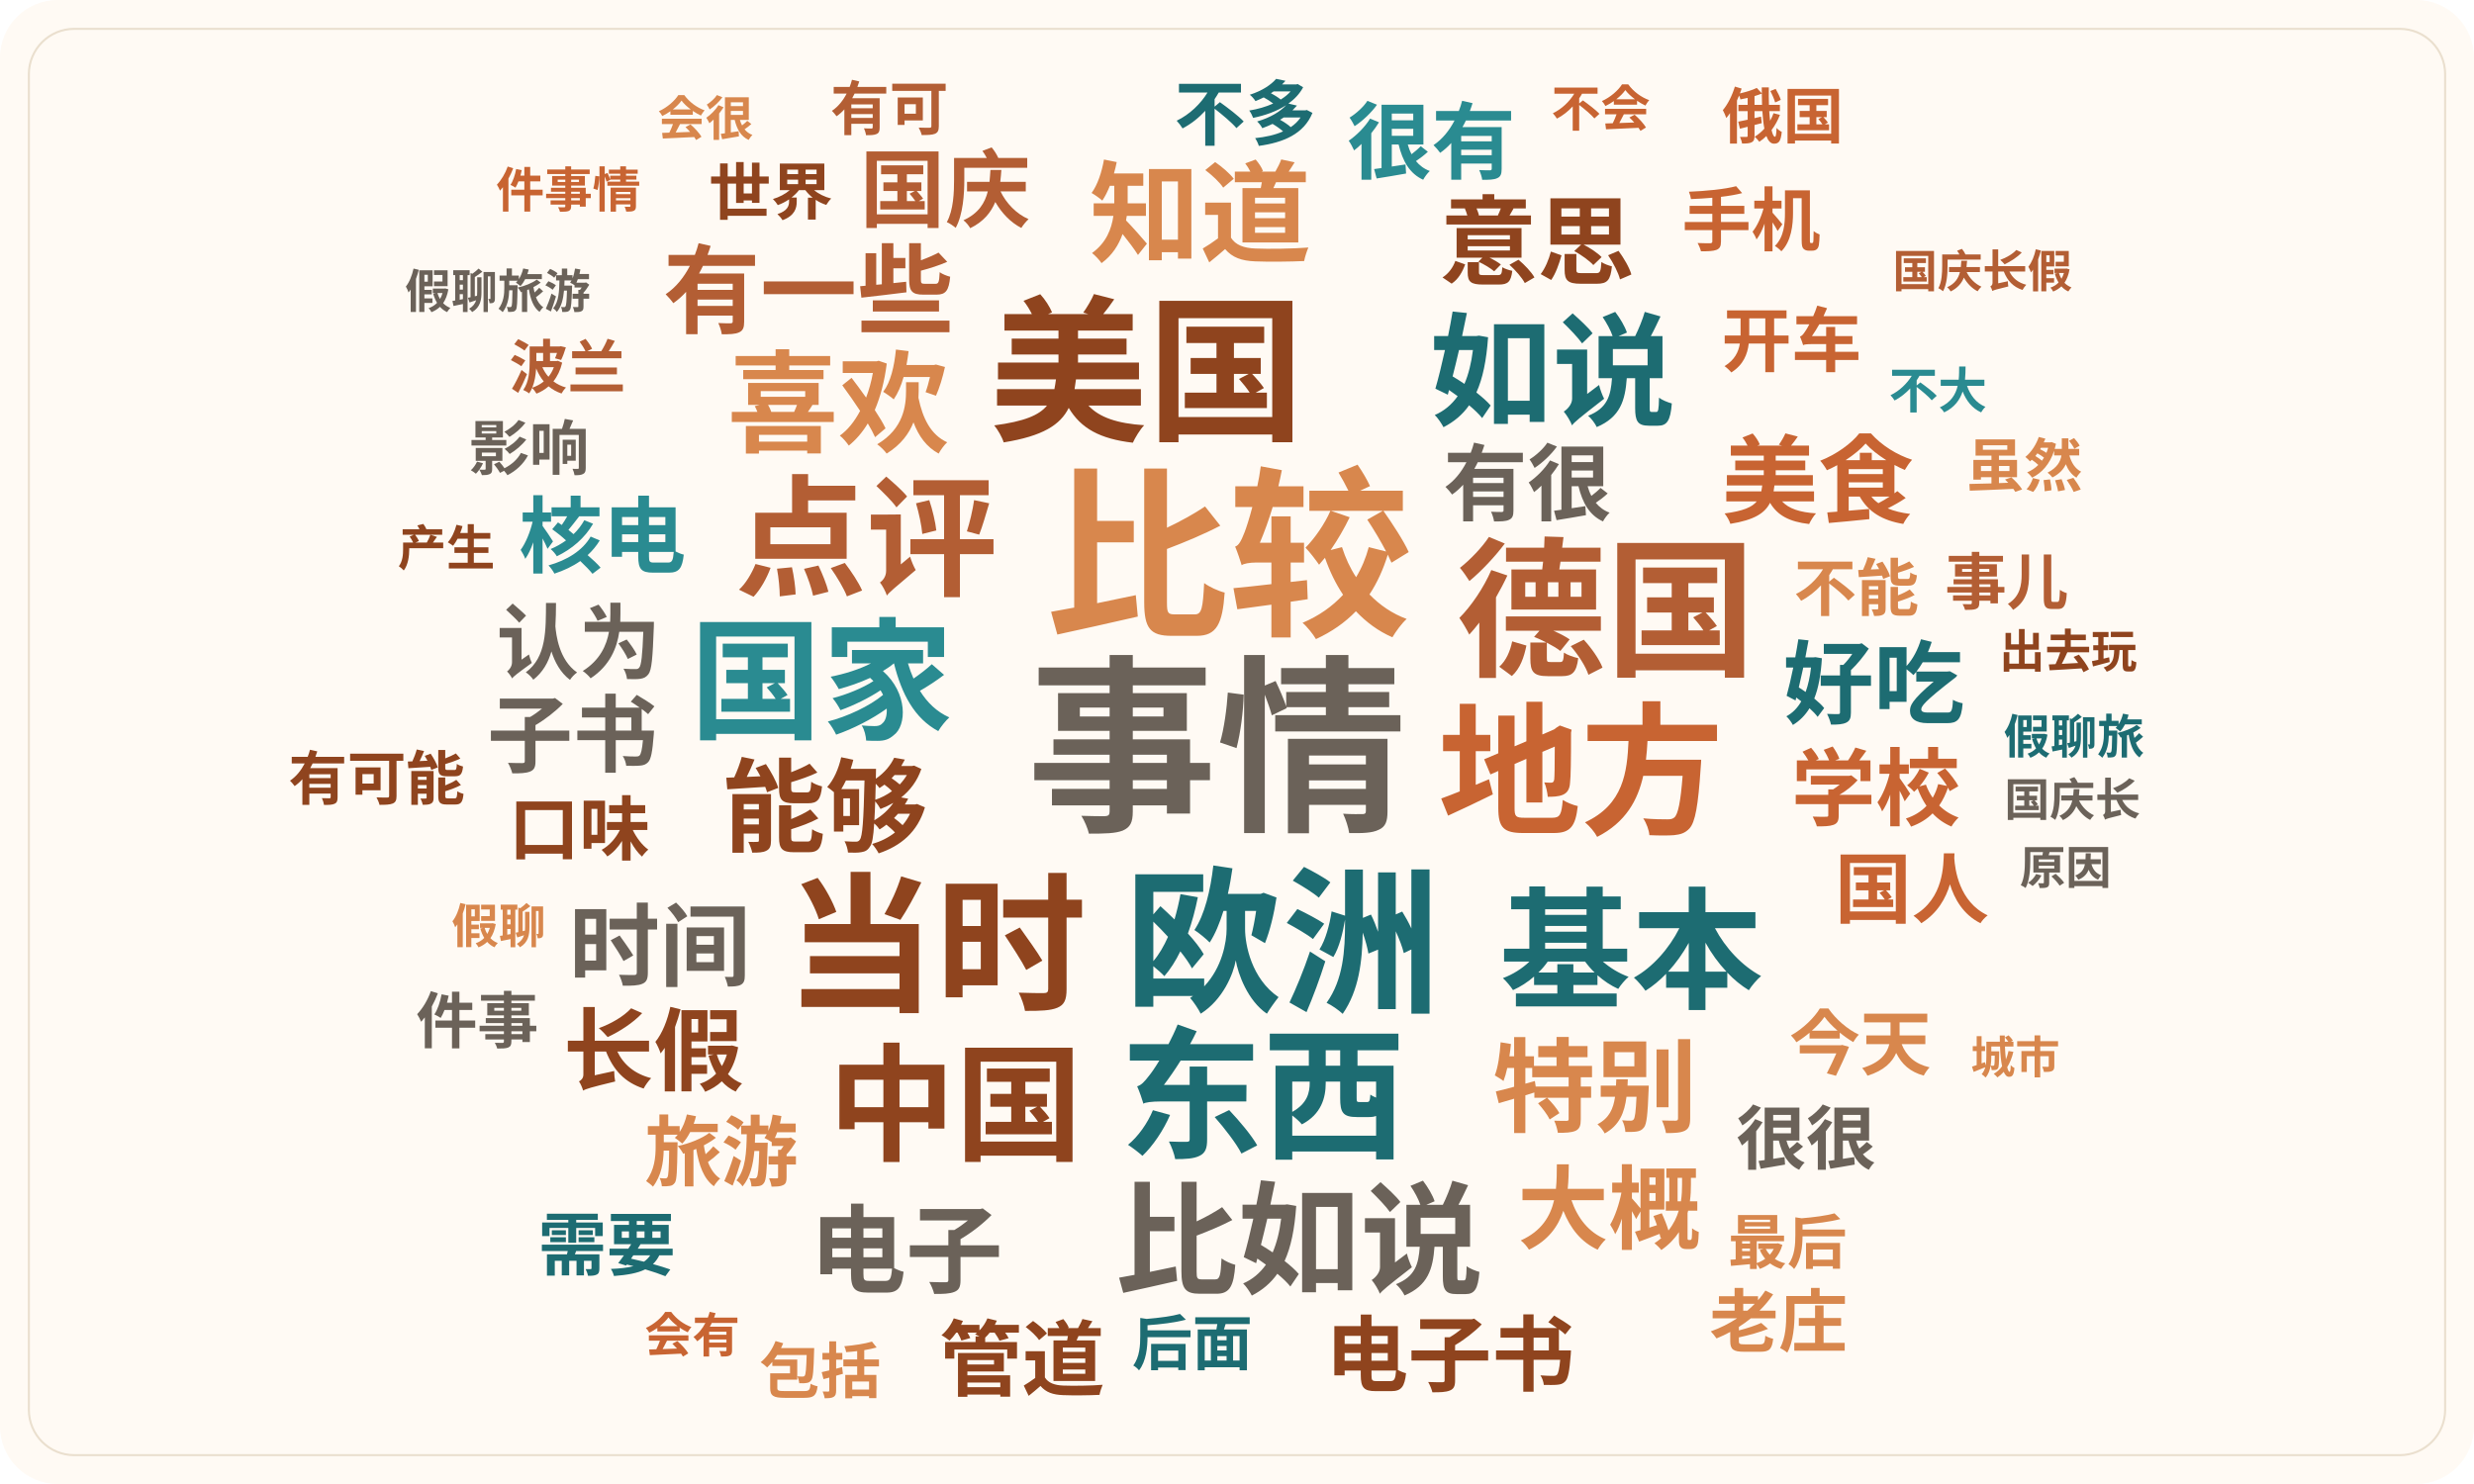
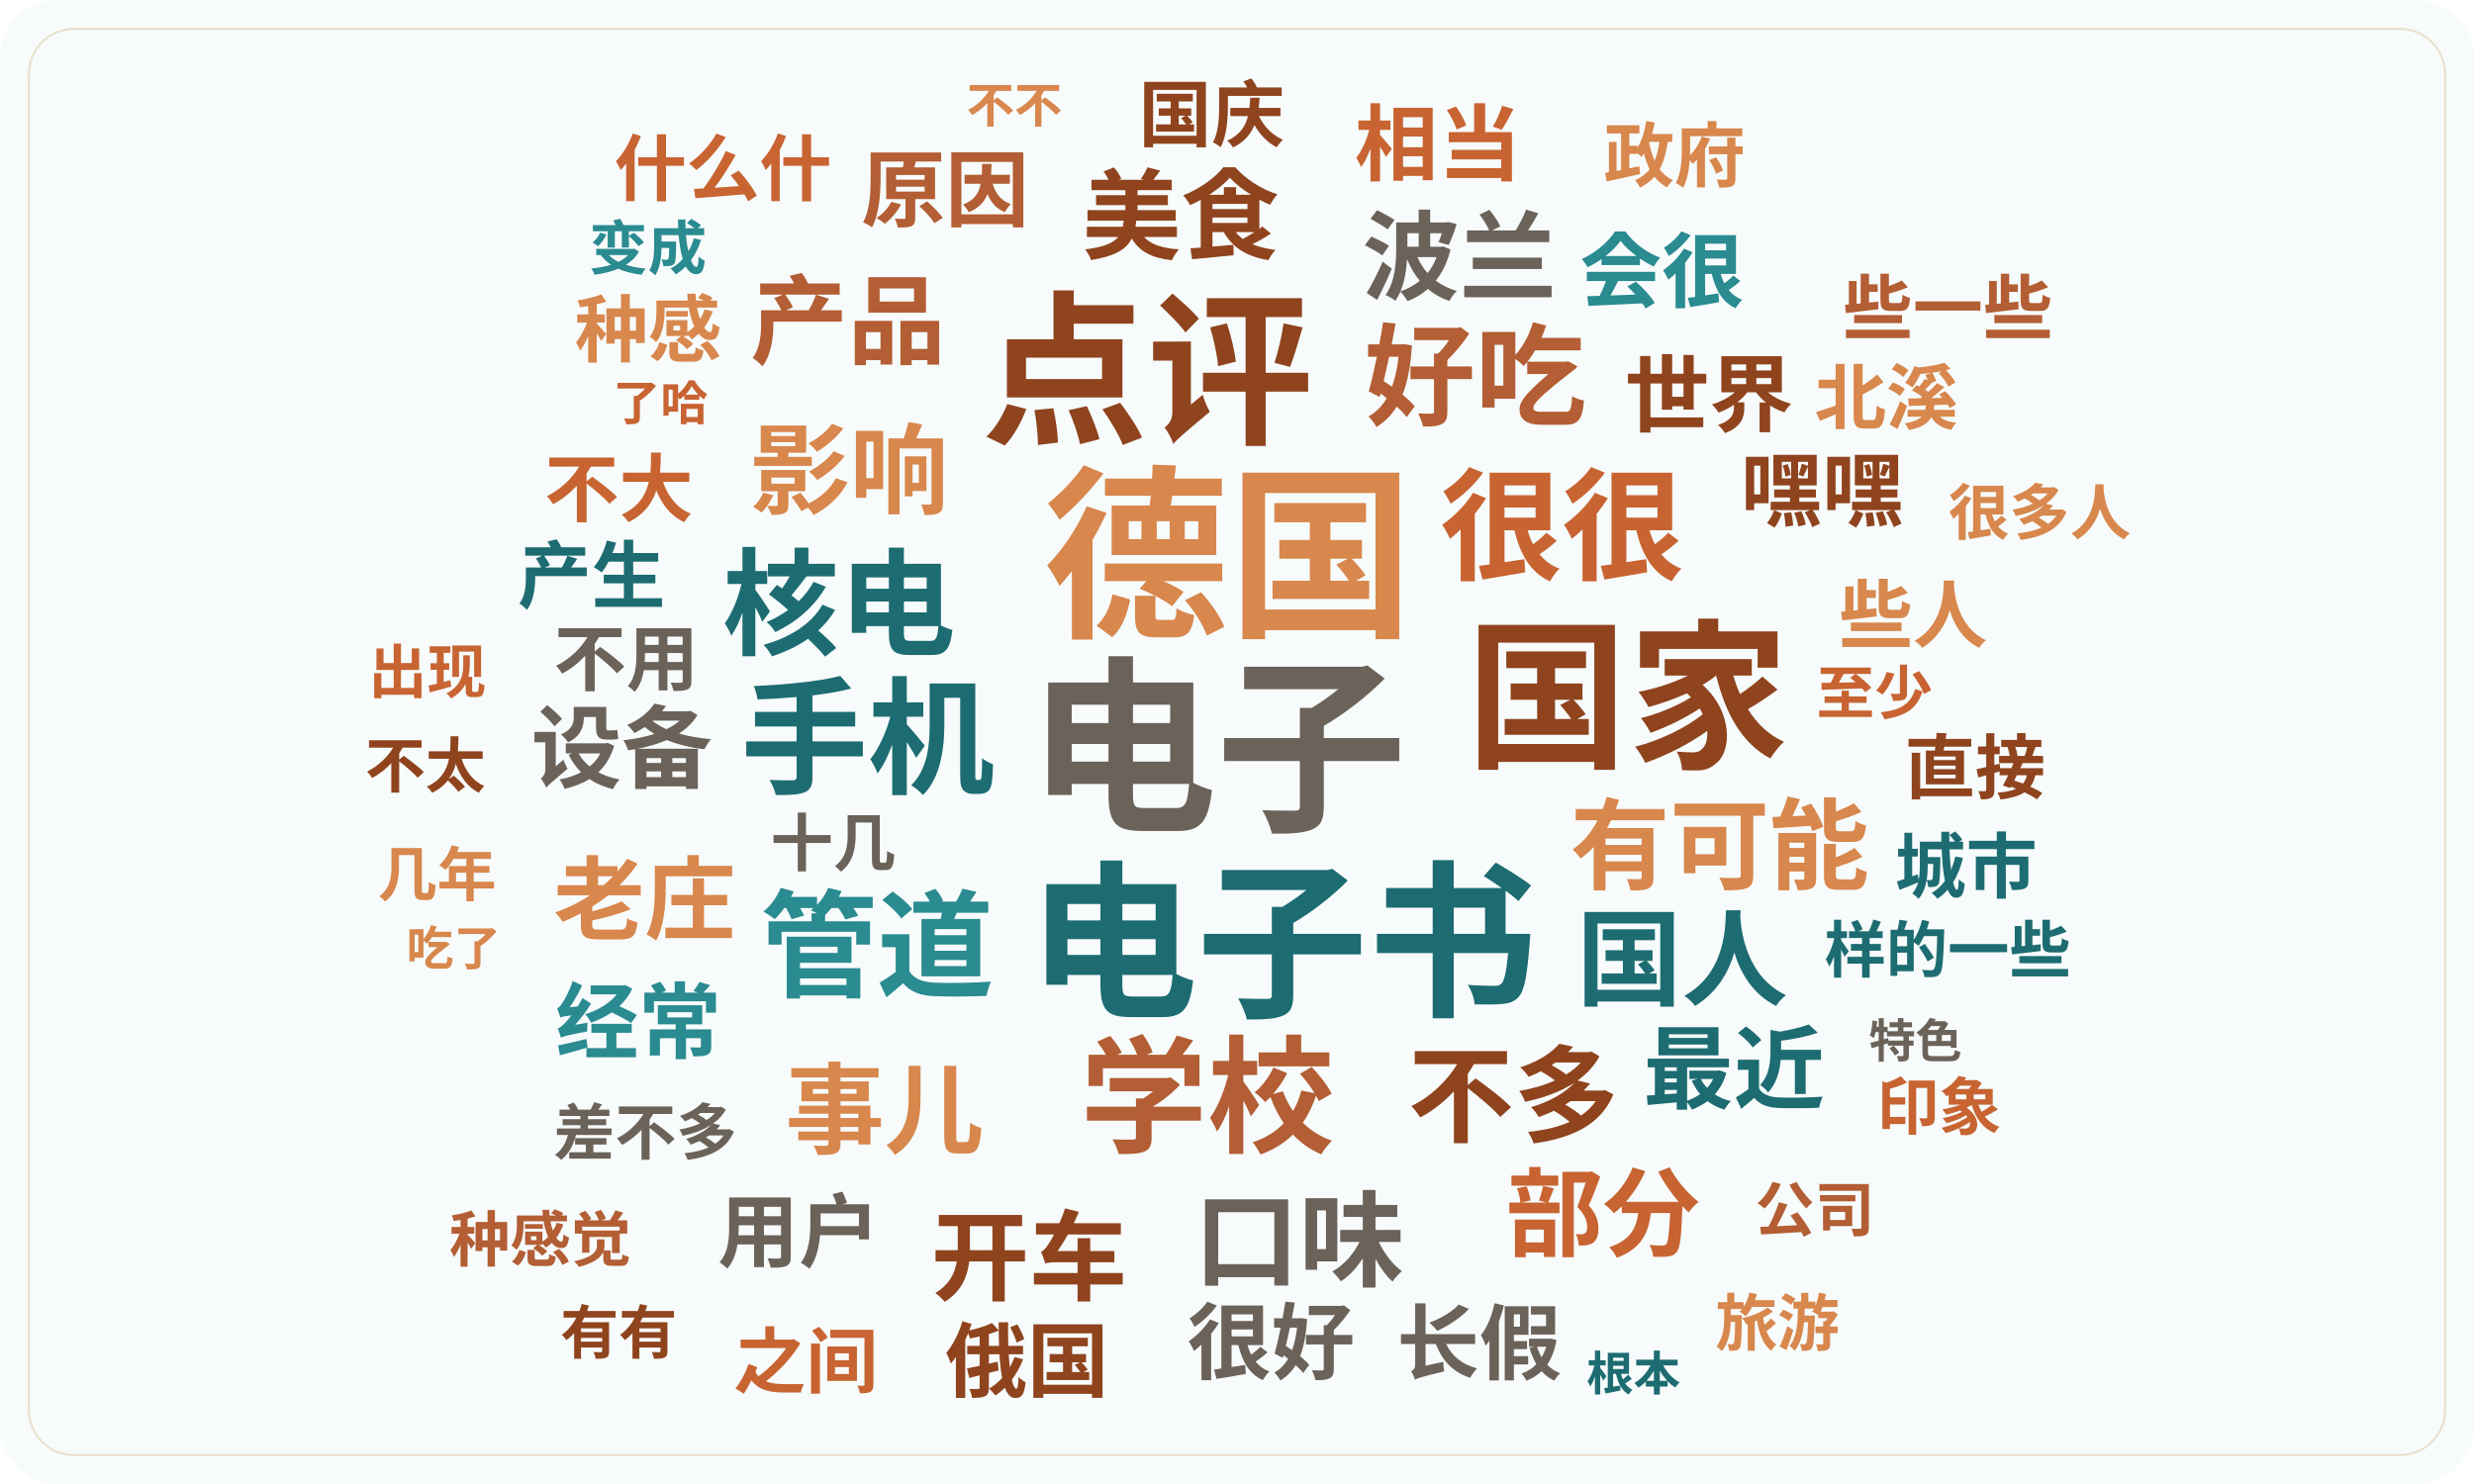
<svg xmlns="http://www.w3.org/2000/svg" viewBox="0 0 1200 720" width="1200" height="720" role="img" aria-labelledby="title desc">
-   <rect width="100%" height="100%" rx="28" fill="#fffaf4" />
+   <rect width="100%" height="100%" rx="28" fill="#f7fbfb" />
  <rect x="14" y="14" width="1172" height="692" rx="22" fill="none" stroke="#eadfce" />
-   <text x="977.5" y="513.2" font-size="21.6" fill="#d8874d" text-anchor="middle" dominant-baseline="middle" font-family="IBM Plex Sans, PingFang SC, Hiragino Sans GB, Microsoft YaHei, sans-serif" font-weight="700">城市</text>
-   <text x="961.6" y="131.8" font-size="21.8" fill="#b35e34" text-anchor="middle" dominant-baseline="middle" font-family="IBM Plex Sans, PingFang SC, Hiragino Sans GB, Microsoft YaHei, sans-serif" font-weight="700">国庆长假</text>
-   <text x="1005.2" y="388.2" font-size="22.0" fill="#6b6259" text-anchor="middle" dominant-baseline="middle" font-family="IBM Plex Sans, PingFang SC, Hiragino Sans GB, Microsoft YaHei, sans-serif" font-weight="700">国庆长</text>
-   <text x="1001.9" y="421.1" font-size="22.2" fill="#6b6259" text-anchor="middle" dominant-baseline="middle" font-family="IBM Plex Sans, PingFang SC, Hiragino Sans GB, Microsoft YaHei, sans-serif" font-weight="700">原因</text>
-   <text x="1003.1" y="316.1" font-size="22.3" fill="#8f441e" text-anchor="middle" dominant-baseline="middle" font-family="IBM Plex Sans, PingFang SC, Hiragino Sans GB, Microsoft YaHei, sans-serif" font-weight="700">出去玩</text>
-   <text x="241.4" y="141.5" font-size="22.5" fill="#6b6259" text-anchor="middle" dominant-baseline="middle" font-family="IBM Plex Sans, PingFang SC, Hiragino Sans GB, Microsoft YaHei, sans-serif" font-weight="700">假聊旅游</text>
-   <text x="1005.9" y="357.6" font-size="22.7" fill="#1d6c72" text-anchor="middle" dominant-baseline="middle" font-family="IBM Plex Sans, PingFang SC, Hiragino Sans GB, Microsoft YaHei, sans-serif" font-weight="700">假聊旅</text>
-   <text x="241.9" y="449.5" font-size="22.9" fill="#d8874d" text-anchor="middle" dominant-baseline="middle" font-family="IBM Plex Sans, PingFang SC, Hiragino Sans GB, Microsoft YaHei, sans-serif" font-weight="700">假聊</text>
-   <text x="335.8" y="648.0" font-size="23.1" fill="#c86432" text-anchor="middle" dominant-baseline="middle" font-family="IBM Plex Sans, PingFang SC, Hiragino Sans GB, Microsoft YaHei, sans-serif" font-weight="700">会有</text>
-   <text x="342.2" y="57.7" font-size="23.2" fill="#d8874d" text-anchor="middle" dominant-baseline="middle" font-family="IBM Plex Sans, PingFang SC, Hiragino Sans GB, Microsoft YaHei, sans-serif" font-weight="700">会很</text>
-   <text x="275.7" y="92.4" font-size="23.4" fill="#c86432" text-anchor="middle" dominant-baseline="middle" font-family="IBM Plex Sans, PingFang SC, Hiragino Sans GB, Microsoft YaHei, sans-serif" font-weight="700">件事情</text>
-   <text x="216.5" y="266.1" font-size="23.6" fill="#8f441e" text-anchor="middle" dominant-baseline="middle" font-family="IBM Plex Sans, PingFang SC, Hiragino Sans GB, Microsoft YaHei, sans-serif" font-weight="700">产生</text>
-   <text x="940.0" y="189.7" font-size="23.8" fill="#2a8b91" text-anchor="middle" dominant-baseline="middle" font-family="IBM Plex Sans, PingFang SC, Hiragino Sans GB, Microsoft YaHei, sans-serif" font-weight="700">不大</text>
-   <text x="776.4" y="52.9" font-size="24.0" fill="#c86432" text-anchor="middle" dominant-baseline="middle" font-family="IBM Plex Sans, PingFang SC, Hiragino Sans GB, Microsoft YaHei, sans-serif" font-weight="700">不会</text>
-   <text x="981.9" y="226.3" font-size="28.1" fill="#d8874d" text-anchor="middle" dominant-baseline="middle" font-family="IBM Plex Sans, PingFang SC, Hiragino Sans GB, Microsoft YaHei, sans-serif" font-weight="700">虽然</text>
-   <text x="275.3" y="178.5" font-size="28.3" fill="#b35e34" text-anchor="middle" dominant-baseline="middle" font-family="IBM Plex Sans, PingFang SC, Hiragino Sans GB, Microsoft YaHei, sans-serif" font-weight="700">波兰</text>
-   <text x="182.7" y="378.0" font-size="28.5" fill="#8f441e" text-anchor="middle" dominant-baseline="middle" font-family="IBM Plex Sans, PingFang SC, Hiragino Sans GB, Microsoft YaHei, sans-serif" font-weight="700">有可能</text>
-   <text x="431.4" y="53.0" font-size="28.6" fill="#b35e34" text-anchor="middle" dominant-baseline="middle" font-family="IBM Plex Sans, PingFang SC, Hiragino Sans GB, Microsoft YaHei, sans-serif" font-weight="700">有可</text>
-   <text x="866.9" y="603.0" font-size="28.8" fill="#d8874d" text-anchor="middle" dominant-baseline="middle" font-family="IBM Plex Sans, PingFang SC, Hiragino Sans GB, Microsoft YaHei, sans-serif" font-weight="700">最后</text>
-   <text x="256.7" y="217.8" font-size="29.0" fill="#6b6259" text-anchor="middle" dominant-baseline="middle" font-family="IBM Plex Sans, PingFang SC, Hiragino Sans GB, Microsoft YaHei, sans-serif" font-weight="700">影响</text>
-   <text x="578.3" y="652.0" font-size="29.2" fill="#1d6c72" text-anchor="middle" dominant-baseline="middle" font-family="IBM Plex Sans, PingFang SC, Hiragino Sans GB, Microsoft YaHei, sans-serif" font-weight="700">后面</text>
-   <text x="397.8" y="665.5" font-size="29.4" fill="#d8874d" text-anchor="middle" dominant-baseline="middle" font-family="IBM Plex Sans, PingFang SC, Hiragino Sans GB, Microsoft YaHei, sans-serif" font-weight="700">包括</text>
-   <text x="864.8" y="56.7" font-size="29.5" fill="#c86432" text-anchor="middle" dominant-baseline="middle" font-family="IBM Plex Sans, PingFang SC, Hiragino Sans GB, Microsoft YaHei, sans-serif" font-weight="700">俄国</text>
-   <text x="231.5" y="495.6" font-size="29.7" fill="#6b6259" text-anchor="middle" dominant-baseline="middle" font-family="IBM Plex Sans, PingFang SC, Hiragino Sans GB, Microsoft YaHei, sans-serif" font-weight="700">件事</text>
-   <text x="973.3" y="282.7" font-size="29.9" fill="#b35e34" text-anchor="middle" dominant-baseline="middle" font-family="IBM Plex Sans, PingFang SC, Hiragino Sans GB, Microsoft YaHei, sans-serif" font-weight="700">事儿</text>
-   <text x="373.9" y="93.4" font-size="30.1" fill="#8f441e" text-anchor="middle" dominant-baseline="middle" font-family="IBM Plex Sans, PingFang SC, Hiragino Sans GB, Microsoft YaHei, sans-serif" font-weight="700">世界</text>
-   <text x="900.4" y="285.6" font-size="30.3" fill="#d8874d" text-anchor="middle" dominant-baseline="middle" font-family="IBM Plex Sans, PingFang SC, Hiragino Sans GB, Microsoft YaHei, sans-serif" font-weight="700">不能</text>
-   <text x="294.3" y="604.4" font-size="33.3" fill="#1d6c72" text-anchor="middle" dominant-baseline="middle" font-family="IBM Plex Sans, PingFang SC, Hiragino Sans GB, Microsoft YaHei, sans-serif" font-weight="700">需要</text>
-   <text x="862.7" y="641.6" font-size="33.5" fill="#d8874d" text-anchor="middle" dominant-baseline="middle" font-family="IBM Plex Sans, PingFang SC, Hiragino Sans GB, Microsoft YaHei, sans-serif" font-weight="700">老庄</text>
-   <text x="849.4" y="107.2" font-size="33.6" fill="#c86432" text-anchor="middle" dominant-baseline="middle" font-family="IBM Plex Sans, PingFang SC, Hiragino Sans GB, Microsoft YaHei, sans-serif" font-weight="700">手机</text>
-   <text x="876.0" y="552.7" font-size="33.8" fill="#6b6259" text-anchor="middle" dominant-baseline="middle" font-family="IBM Plex Sans, PingFang SC, Hiragino Sans GB, Microsoft YaHei, sans-serif" font-weight="700">很很</text>
-   <text x="869.0" y="165.6" font-size="34.0" fill="#c86432" text-anchor="middle" dominant-baseline="middle" font-family="IBM Plex Sans, PingFang SC, Hiragino Sans GB, Microsoft YaHei, sans-serif" font-weight="700">开车</text>
-   <text x="281.0" y="402.6" font-size="34.2" fill="#8f441e" text-anchor="middle" dominant-baseline="middle" font-family="IBM Plex Sans, PingFang SC, Hiragino Sans GB, Microsoft YaHei, sans-serif" font-weight="700">口味</text>
-   <text x="902.3" y="506.7" font-size="34.4" fill="#d8874d" text-anchor="middle" dominant-baseline="middle" font-family="IBM Plex Sans, PingFang SC, Hiragino Sans GB, Microsoft YaHei, sans-serif" font-weight="700">今天</text>
-   <text x="604.1" y="55.6" font-size="34.5" fill="#1d6c72" text-anchor="middle" dominant-baseline="middle" font-family="IBM Plex Sans, PingFang SC, Hiragino Sans GB, Microsoft YaHei, sans-serif" font-weight="700">不多</text>
-   <text x="349.9" y="559.3" font-size="37.2" fill="#d8874d" text-anchor="middle" dominant-baseline="middle" font-family="IBM Plex Sans, PingFang SC, Hiragino Sans GB, Microsoft YaHei, sans-serif" font-weight="700">旅游</text>
-   <text x="927.3" y="431.8" font-size="37.4" fill="#c86432" text-anchor="middle" dominant-baseline="middle" font-family="IBM Plex Sans, PingFang SC, Hiragino Sans GB, Microsoft YaHei, sans-serif" font-weight="700">国人</text>
-   <text x="280.7" y="312.3" font-size="39.9" fill="#6b6259" text-anchor="middle" dominant-baseline="middle" font-family="IBM Plex Sans, PingFang SC, Hiragino Sans GB, Microsoft YaHei, sans-serif" font-weight="700">认为</text>
-   <text x="495.7" y="660.0" font-size="40.1" fill="#8f441e" text-anchor="middle" dominant-baseline="middle" font-family="IBM Plex Sans, PingFang SC, Hiragino Sans GB, Microsoft YaHei, sans-serif" font-weight="700">管道</text>
-   <text x="703.2" y="657.7" font-size="40.3" fill="#8f441e" text-anchor="middle" dominant-baseline="middle" font-family="IBM Plex Sans, PingFang SC, Hiragino Sans GB, Microsoft YaHei, sans-serif" font-weight="700">电子书</text>
-   <text x="292.2" y="260.5" font-size="40.5" fill="#2a8b91" text-anchor="middle" dominant-baseline="middle" font-family="IBM Plex Sans, PingFang SC, Hiragino Sans GB, Microsoft YaHei, sans-serif" font-weight="700">核电</text>
-   <text x="740.8" y="235.1" font-size="40.7" fill="#6b6259" text-anchor="middle" dominant-baseline="middle" font-family="IBM Plex Sans, PingFang SC, Hiragino Sans GB, Microsoft YaHei, sans-serif" font-weight="700">有很</text>
-   <text x="694.3" y="69.3" font-size="40.8" fill="#2a8b91" text-anchor="middle" dominant-baseline="middle" font-family="IBM Plex Sans, PingFang SC, Hiragino Sans GB, Microsoft YaHei, sans-serif" font-weight="700">很有</text>
-   <text x="909.8" y="382.9" font-size="41.0" fill="#c86432" text-anchor="middle" dominant-baseline="middle" font-family="IBM Plex Sans, PingFang SC, Hiragino Sans GB, Microsoft YaHei, sans-serif" font-weight="700">学校</text>
-   <text x="277.7" y="357.0" font-size="41.2" fill="#6b6259" text-anchor="middle" dominant-baseline="middle" font-family="IBM Plex Sans, PingFang SC, Hiragino Sans GB, Microsoft YaHei, sans-serif" font-weight="700">子书</text>
-   <text x="458.5" y="92.5" font-size="41.4" fill="#b35e34" text-anchor="middle" dominant-baseline="middle" font-family="IBM Plex Sans, PingFang SC, Hiragino Sans GB, Microsoft YaHei, sans-serif" font-weight="700">国庆</text>
-   <text x="317.0" y="510.3" font-size="43.8" fill="#8f441e" text-anchor="middle" dominant-baseline="middle" font-family="IBM Plex Sans, PingFang SC, Hiragino Sans GB, Microsoft YaHei, sans-serif" font-weight="700">长假</text>
-   <text x="320.0" y="459.6" font-size="44.0" fill="#6b6259" text-anchor="middle" dominant-baseline="middle" font-family="IBM Plex Sans, PingFang SC, Hiragino Sans GB, Microsoft YaHei, sans-serif" font-weight="700">时间</text>
-   <text x="908.8" y="332.2" font-size="44.1" fill="#1d6c72" text-anchor="middle" dominant-baseline="middle" font-family="IBM Plex Sans, PingFang SC, Hiragino Sans GB, Microsoft YaHei, sans-serif" font-weight="700">好吃</text>
-   <text x="780.3" y="587.0" font-size="44.3" fill="#d8874d" text-anchor="middle" dominant-baseline="middle" font-family="IBM Plex Sans, PingFang SC, Hiragino Sans GB, Microsoft YaHei, sans-serif" font-weight="700">大概</text>
-   <text x="881.8" y="233.7" font-size="46.6" fill="#c86432" text-anchor="middle" dominant-baseline="middle" font-family="IBM Plex Sans, PingFang SC, Hiragino Sans GB, Microsoft YaHei, sans-serif" font-weight="700">美食</text>
-   <text x="439.5" y="607.1" font-size="46.8" fill="#6b6259" text-anchor="middle" dominant-baseline="middle" font-family="IBM Plex Sans, PingFang SC, Hiragino Sans GB, Microsoft YaHei, sans-serif" font-weight="700">电子</text>
-   <text x="392.2" y="141.5" font-size="47.0" fill="#b35e34" text-anchor="middle" dominant-baseline="middle" font-family="IBM Plex Sans, PingFang SC, Hiragino Sans GB, Microsoft YaHei, sans-serif" font-weight="700">有一些</text>
-   <text x="745.6" y="117.8" font-size="47.2" fill="#8f441e" text-anchor="middle" dominant-baseline="middle" font-family="IBM Plex Sans, PingFang SC, Hiragino Sans GB, Microsoft YaHei, sans-serif" font-weight="700">意思</text>
-   <text x="400.2" y="392.1" font-size="49.4" fill="#8f441e" text-anchor="middle" dominant-baseline="middle" font-family="IBM Plex Sans, PingFang SC, Hiragino Sans GB, Microsoft YaHei, sans-serif" font-weight="700">能够</text>
-   <text x="773.8" y="527.9" font-size="49.6" fill="#d8874d" text-anchor="middle" dominant-baseline="middle" font-family="IBM Plex Sans, PingFang SC, Hiragino Sans GB, Microsoft YaHei, sans-serif" font-weight="700">特别</text>
-   <text x="582.2" y="104.2" font-size="53.7" fill="#d8874d" text-anchor="middle" dominant-baseline="middle" font-family="IBM Plex Sans, PingFang SC, Hiragino Sans GB, Microsoft YaHei, sans-serif" font-weight="700">知道</text>
-   <text x="406.6" y="196.4" font-size="53.8" fill="#d8874d" text-anchor="middle" dominant-baseline="middle" font-family="IBM Plex Sans, PingFang SC, Hiragino Sans GB, Microsoft YaHei, sans-serif" font-weight="700">喜欢</text>
-   <text x="630.1" y="602.4" font-size="59.5" fill="#6b6259" text-anchor="middle" dominant-baseline="middle" font-family="IBM Plex Sans, PingFang SC, Hiragino Sans GB, Microsoft YaHei, sans-serif" font-weight="700">比如说</text>
-   <text x="753.0" y="181.0" font-size="59.7" fill="#1d6c72" text-anchor="middle" dominant-baseline="middle" font-family="IBM Plex Sans, PingFang SC, Hiragino Sans GB, Microsoft YaHei, sans-serif" font-weight="700">如说</text>
-   <text x="463.4" y="536.7" font-size="61.7" fill="#8f441e" text-anchor="middle" dominant-baseline="middle" font-family="IBM Plex Sans, PingFang SC, Hiragino Sans GB, Microsoft YaHei, sans-serif" font-weight="700">中国</text>
-   <text x="420.2" y="261.8" font-size="63.6" fill="#b35e34" text-anchor="middle" dominant-baseline="middle" font-family="IBM Plex Sans, PingFang SC, Hiragino Sans GB, Microsoft YaHei, sans-serif" font-weight="700">点评</text>
-   <text x="791.3" y="462.0" font-size="63.8" fill="#1d6c72" text-anchor="middle" dominant-baseline="middle" font-family="IBM Plex Sans, PingFang SC, Hiragino Sans GB, Microsoft YaHei, sans-serif" font-weight="700">基本</text>
-   <text x="398.6" y="331.2" font-size="63.9" fill="#2a8b91" text-anchor="middle" dominant-baseline="middle" font-family="IBM Plex Sans, PingFang SC, Hiragino Sans GB, Microsoft YaHei, sans-serif" font-weight="700">国家</text>
-   <text x="766.8" y="375.1" font-size="69.2" fill="#c86432" text-anchor="middle" dominant-baseline="middle" font-family="IBM Plex Sans, PingFang SC, Hiragino Sans GB, Microsoft YaHei, sans-serif" font-weight="700">地方</text>
-   <text x="612.5" y="532.4" font-size="69.4" fill="#1d6c72" text-anchor="middle" dominant-baseline="middle" font-family="IBM Plex Sans, PingFang SC, Hiragino Sans GB, Microsoft YaHei, sans-serif" font-weight="700">东西</text>
-   <text x="778.9" y="296.9" font-size="72.8" fill="#b35e34" text-anchor="middle" dominant-baseline="middle" font-family="IBM Plex Sans, PingFang SC, Hiragino Sans GB, Microsoft YaHei, sans-serif" font-weight="700">德国</text>
-   <text x="453.9" y="459.5" font-size="73.0" fill="#8f441e" text-anchor="middle" dominant-baseline="middle" font-family="IBM Plex Sans, PingFang SC, Hiragino Sans GB, Microsoft YaHei, sans-serif" font-weight="700">当时</text>
-   <text x="556.5" y="181.1" font-size="76.4" fill="#8f441e" text-anchor="middle" dominant-baseline="middle" font-family="IBM Plex Sans, PingFang SC, Hiragino Sans GB, Microsoft YaHei, sans-serif" font-weight="700">美国</text>
-   <text x="622.0" y="458.2" font-size="76.6" fill="#1d6c72" text-anchor="middle" dominant-baseline="middle" font-family="IBM Plex Sans, PingFang SC, Hiragino Sans GB, Microsoft YaHei, sans-serif" font-weight="700">欧洲</text>
-   <text x="595.8" y="270.7" font-size="88.9" fill="#d8874d" text-anchor="middle" dominant-baseline="middle" font-family="IBM Plex Sans, PingFang SC, Hiragino Sans GB, Microsoft YaHei, sans-serif" font-weight="700">比较</text>
-   <text x="590.2" y="363.8" font-size="92.0" fill="#6b6259" text-anchor="middle" dominant-baseline="middle" font-family="IBM Plex Sans, PingFang SC, Hiragino Sans GB, Microsoft YaHei, sans-serif" font-weight="700">事情</text>
+   <text x="929.1" y="505.2" font-size="22.5" fill="#6b6259" text-anchor="middle" dominant-baseline="middle" font-family="IBM Plex Sans, PingFang SC, Hiragino Sans GB, Microsoft YaHei, sans-serif" font-weight="700">特色</text>
+   <text x="792.3" y="666.6" font-size="22.7" fill="#1d6c72" text-anchor="middle" dominant-baseline="middle" font-family="IBM Plex Sans, PingFang SC, Hiragino Sans GB, Microsoft YaHei, sans-serif" font-weight="700">根本</text>
+   <text x="220.0" y="460.3" font-size="22.9" fill="#d8874d" text-anchor="middle" dominant-baseline="middle" font-family="IBM Plex Sans, PingFang SC, Hiragino Sans GB, Microsoft YaHei, sans-serif" font-weight="700">吃了</text>
+   <text x="320.3" y="195.7" font-size="23.1" fill="#c86432" text-anchor="middle" dominant-baseline="middle" font-family="IBM Plex Sans, PingFang SC, Hiragino Sans GB, Microsoft YaHei, sans-serif" font-weight="700">了哈</text>
+   <text x="492.0" y="51.3" font-size="23.2" fill="#d8874d" text-anchor="middle" dominant-baseline="middle" font-family="IBM Plex Sans, PingFang SC, Hiragino Sans GB, Microsoft YaHei, sans-serif" font-weight="700">不不</text>
+   <text x="909.2" y="336.5" font-size="28.1" fill="#c86432" text-anchor="middle" dominant-baseline="middle" font-family="IBM Plex Sans, PingFang SC, Hiragino Sans GB, Microsoft YaHei, sans-serif" font-weight="700">至少</text>
+   <text x="300.1" y="646.8" font-size="28.3" fill="#8f441e" text-anchor="middle" dominant-baseline="middle" font-family="IBM Plex Sans, PingFang SC, Hiragino Sans GB, Microsoft YaHei, sans-serif" font-weight="700">有有</text>
+   <text x="314.2" y="120.7" font-size="28.5" fill="#2a8b91" text-anchor="middle" dominant-baseline="middle" font-family="IBM Plex Sans, PingFang SC, Hiragino Sans GB, Microsoft YaHei, sans-serif" font-weight="700">变成</text>
+   <text x="207.2" y="326.2" font-size="28.6" fill="#c86432" text-anchor="middle" dominant-baseline="middle" font-family="IBM Plex Sans, PingFang SC, Hiragino Sans GB, Microsoft YaHei, sans-serif" font-weight="700">出现</text>
+   <text x="212.0" y="424.6" font-size="28.8" fill="#d8874d" text-anchor="middle" dominant-baseline="middle" font-family="IBM Plex Sans, PingFang SC, Hiragino Sans GB, Microsoft YaHei, sans-serif" font-weight="700">几年</text>
+   <text x="880.2" y="587.2" font-size="29.0" fill="#b35e34" text-anchor="middle" dominant-baseline="middle" font-family="IBM Plex Sans, PingFang SC, Hiragino Sans GB, Microsoft YaHei, sans-serif" font-weight="700">公司</text>
+   <text x="206.3" y="371.8" font-size="29.2" fill="#8f441e" text-anchor="middle" dominant-baseline="middle" font-family="IBM Plex Sans, PingFang SC, Hiragino Sans GB, Microsoft YaHei, sans-serif" font-weight="700">不太</text>
+   <text x="262.1" y="601.7" font-size="29.4" fill="#b35e34" text-anchor="middle" dominant-baseline="middle" font-family="IBM Plex Sans, PingFang SC, Hiragino Sans GB, Microsoft YaHei, sans-serif" font-weight="700">种感觉</text>
+   <text x="989.3" y="249.0" font-size="29.5" fill="#d8874d" text-anchor="middle" dominant-baseline="middle" font-family="IBM Plex Sans, PingFang SC, Hiragino Sans GB, Microsoft YaHei, sans-serif" font-weight="700">很多人</text>
+   <text x="313.1" y="549.7" font-size="29.7" fill="#6b6259" text-anchor="middle" dominant-baseline="middle" font-family="IBM Plex Sans, PingFang SC, Hiragino Sans GB, Microsoft YaHei, sans-serif" font-weight="700">差不多</text>
+   <text x="944.7" y="461.2" font-size="29.9" fill="#1d6c72" text-anchor="middle" dominant-baseline="middle" font-family="IBM Plex Sans, PingFang SC, Hiragino Sans GB, Microsoft YaHei, sans-serif" font-weight="700">样的一些</text>
+   <text x="862.1" y="642.2" font-size="30.1" fill="#d8874d" text-anchor="middle" dominant-baseline="middle" font-family="IBM Plex Sans, PingFang SC, Hiragino Sans GB, Microsoft YaHei, sans-serif" font-weight="700">旅游</text>
+   <text x="940.5" y="537.3" font-size="30.3" fill="#c86432" text-anchor="middle" dominant-baseline="middle" font-family="IBM Plex Sans, PingFang SC, Hiragino Sans GB, Microsoft YaHei, sans-serif" font-weight="700">印象</text>
+   <text x="404.1" y="409.4" font-size="30.4" fill="#6b6259" text-anchor="middle" dominant-baseline="middle" font-family="IBM Plex Sans, PingFang SC, Hiragino Sans GB, Microsoft YaHei, sans-serif" font-weight="700">十几</text>
+   <text x="944.8" y="149.8" font-size="34.0" fill="#b35e34" text-anchor="middle" dominant-baseline="middle" font-family="IBM Plex Sans, PingFang SC, Hiragino Sans GB, Microsoft YaHei, sans-serif" font-weight="700">些一些</text>
+   <text x="958.0" y="372.8" font-size="34.2" fill="#8f441e" text-anchor="middle" dominant-baseline="middle" font-family="IBM Plex Sans, PingFang SC, Hiragino Sans GB, Microsoft YaHei, sans-serif" font-weight="700">直接</text>
+   <text x="812.2" y="75.9" font-size="34.3" fill="#d8874d" text-anchor="middle" dominant-baseline="middle" font-family="IBM Plex Sans, PingFang SC, Hiragino Sans GB, Microsoft YaHei, sans-serif" font-weight="700">政府</text>
+   <text x="953.6" y="420.8" font-size="34.5" fill="#1d6c72" text-anchor="middle" dominant-baseline="middle" font-family="IBM Plex Sans, PingFang SC, Hiragino Sans GB, Microsoft YaHei, sans-serif" font-weight="700">城市</text>
+   <text x="914.9" y="193.3" font-size="34.7" fill="#d8874d" text-anchor="middle" dominant-baseline="middle" font-family="IBM Plex Sans, PingFang SC, Hiragino Sans GB, Microsoft YaHei, sans-serif" font-weight="700">北溪</text>
+   <text x="390.9" y="660.9" font-size="34.9" fill="#c86432" text-anchor="middle" dominant-baseline="middle" font-family="IBM Plex Sans, PingFang SC, Hiragino Sans GB, Microsoft YaHei, sans-serif" font-weight="700">之间</text>
+   <text x="303.7" y="320.0" font-size="35.1" fill="#6b6259" text-anchor="middle" dominant-baseline="middle" font-family="IBM Plex Sans, PingFang SC, Hiragino Sans GB, Microsoft YaHei, sans-serif" font-weight="700">不用</text>
+   <text x="350.7" y="82.2" font-size="35.2" fill="#c86432" text-anchor="middle" dominant-baseline="middle" font-family="IBM Plex Sans, PingFang SC, Hiragino Sans GB, Microsoft YaHei, sans-serif" font-weight="700">什么什</text>
+   <text x="587.7" y="56.0" font-size="35.4" fill="#8f441e" text-anchor="middle" dominant-baseline="middle" font-family="IBM Plex Sans, PingFang SC, Hiragino Sans GB, Microsoft YaHei, sans-serif" font-weight="700">国庆</text>
+   <text x="314.4" y="160.3" font-size="35.6" fill="#d8874d" text-anchor="middle" dominant-baseline="middle" font-family="IBM Plex Sans, PingFang SC, Hiragino Sans GB, Microsoft YaHei, sans-serif" font-weight="700">种感</text>
+   <text x="286.9" y="279.7" font-size="35.8" fill="#1d6c72" text-anchor="middle" dominant-baseline="middle" font-family="IBM Plex Sans, PingFang SC, Hiragino Sans GB, Microsoft YaHei, sans-serif" font-weight="700">产生</text>
+   <text x="927.9" y="298.8" font-size="36.0" fill="#d8874d" text-anchor="middle" dominant-baseline="middle" font-family="IBM Plex Sans, PingFang SC, Hiragino Sans GB, Microsoft YaHei, sans-serif" font-weight="700">些人</text>
+   <text x="300.2" y="237.6" font-size="36.1" fill="#c86432" text-anchor="middle" dominant-baseline="middle" font-family="IBM Plex Sans, PingFang SC, Hiragino Sans GB, Microsoft YaHei, sans-serif" font-weight="700">不大</text>
+   <text x="387.4" y="598.0" font-size="39.3" fill="#6b6259" text-anchor="middle" dominant-baseline="middle" font-family="IBM Plex Sans, PingFang SC, Hiragino Sans GB, Microsoft YaHei, sans-serif" font-weight="700">用户</text>
+   <text x="883.9" y="238.4" font-size="39.5" fill="#8f441e" text-anchor="middle" dominant-baseline="middle" font-family="IBM Plex Sans, PingFang SC, Hiragino Sans GB, Microsoft YaHei, sans-serif" font-weight="700">嘿嘿</text>
+   <text x="498.2" y="660.8" font-size="39.7" fill="#8f441e" text-anchor="middle" dominant-baseline="middle" font-family="IBM Plex Sans, PingFang SC, Hiragino Sans GB, Microsoft YaHei, sans-serif" font-weight="700">俄国</text>
+   <text x="806.0" y="132.1" font-size="39.8" fill="#2a8b91" text-anchor="middle" dominant-baseline="middle" font-family="IBM Plex Sans, PingFang SC, Hiragino Sans GB, Microsoft YaHei, sans-serif" font-weight="700">会很</text>
+   <text x="717.5" y="652.2" font-size="40.0" fill="#6b6259" text-anchor="middle" dominant-baseline="middle" font-family="IBM Plex Sans, PingFang SC, Hiragino Sans GB, Microsoft YaHei, sans-serif" font-weight="700">长假</text>
+   <text x="309.7" y="496.2" font-size="40.2" fill="#2a8b91" text-anchor="middle" dominant-baseline="middle" font-family="IBM Plex Sans, PingFang SC, Hiragino Sans GB, Microsoft YaHei, sans-serif" font-weight="700">经常</text>
+   <text x="697.5" y="70.3" font-size="40.4" fill="#c86432" text-anchor="middle" dominant-baseline="middle" font-family="IBM Plex Sans, PingFang SC, Hiragino Sans GB, Microsoft YaHei, sans-serif" font-weight="700">相当</text>
+   <text x="616.5" y="651.8" font-size="40.6" fill="#6b6259" text-anchor="middle" dominant-baseline="middle" font-family="IBM Plex Sans, PingFang SC, Hiragino Sans GB, Microsoft YaHei, sans-serif" font-weight="700">很好</text>
+   <text x="458.5" y="92.5" font-size="40.7" fill="#b35e34" text-anchor="middle" dominant-baseline="middle" font-family="IBM Plex Sans, PingFang SC, Hiragino Sans GB, Microsoft YaHei, sans-serif" font-weight="700">原因</text>
+   <text x="829.0" y="191.9" font-size="40.9" fill="#8f441e" text-anchor="middle" dominant-baseline="middle" font-family="IBM Plex Sans, PingFang SC, Hiragino Sans GB, Microsoft YaHei, sans-serif" font-weight="700">世界</text>
+   <text x="301.6" y="363.5" font-size="43.9" fill="#6b6259" text-anchor="middle" dominant-baseline="middle" font-family="IBM Plex Sans, PingFang SC, Hiragino Sans GB, Microsoft YaHei, sans-serif" font-weight="700">设备</text>
+   <text x="841.0" y="519.0" font-size="44.1" fill="#1d6c72" text-anchor="middle" dominant-baseline="middle" font-family="IBM Plex Sans, PingFang SC, Hiragino Sans GB, Microsoft YaHei, sans-serif" font-weight="700">最近</text>
+   <text x="312.7" y="437.0" font-size="44.2" fill="#d8874d" text-anchor="middle" dominant-baseline="middle" font-family="IBM Plex Sans, PingFang SC, Hiragino Sans GB, Microsoft YaHei, sans-serif" font-weight="700">老庄</text>
+   <text x="777.5" y="589.3" font-size="47.0" fill="#c86432" text-anchor="middle" dominant-baseline="middle" font-family="IBM Plex Sans, PingFang SC, Hiragino Sans GB, Microsoft YaHei, sans-serif" font-weight="700">部分</text>
+   <text x="707.9" y="125.3" font-size="47.2" fill="#6b6259" text-anchor="middle" dominant-baseline="middle" font-family="IBM Plex Sans, PingFang SC, Hiragino Sans GB, Microsoft YaHei, sans-serif" font-weight="700">波兰</text>
+   <text x="411.3" y="156.3" font-size="47.4" fill="#b35e34" text-anchor="middle" dominant-baseline="middle" font-family="IBM Plex Sans, PingFang SC, Hiragino Sans GB, Microsoft YaHei, sans-serif" font-weight="700">产品</text>
+   <text x="499.2" y="610.5" font-size="47.6" fill="#8f441e" text-anchor="middle" dominant-baseline="middle" font-family="IBM Plex Sans, PingFang SC, Hiragino Sans GB, Microsoft YaHei, sans-serif" font-weight="700">开车</text>
+   <text x="572.8" y="105.2" font-size="47.8" fill="#8f441e" text-anchor="middle" dominant-baseline="middle" font-family="IBM Plex Sans, PingFang SC, Hiragino Sans GB, Microsoft YaHei, sans-serif" font-weight="700">美食</text>
+   <text x="412.1" y="228.8" font-size="47.9" fill="#d8874d" text-anchor="middle" dominant-baseline="middle" font-family="IBM Plex Sans, PingFang SC, Hiragino Sans GB, Microsoft YaHei, sans-serif" font-weight="700">影响</text>
+   <text x="429.0" y="539.1" font-size="48.1" fill="#d8874d" text-anchor="middle" dominant-baseline="middle" font-family="IBM Plex Sans, PingFang SC, Hiragino Sans GB, Microsoft YaHei, sans-serif" font-weight="700">事儿</text>
+   <text x="834.1" y="410.8" font-size="48.3" fill="#d8874d" text-anchor="middle" dominant-baseline="middle" font-family="IBM Plex Sans, PingFang SC, Hiragino Sans GB, Microsoft YaHei, sans-serif" font-weight="700">有可能</text>
+   <text x="630.1" y="602.4" font-size="51.0" fill="#6b6259" text-anchor="middle" dominant-baseline="middle" font-family="IBM Plex Sans, PingFang SC, Hiragino Sans GB, Microsoft YaHei, sans-serif" font-weight="700">口味</text>
+   <text x="815.9" y="466.0" font-size="51.2" fill="#1d6c72" text-anchor="middle" dominant-baseline="middle" font-family="IBM Plex Sans, PingFang SC, Hiragino Sans GB, Microsoft YaHei, sans-serif" font-weight="700">国人</text>
+   <text x="734.2" y="532.2" font-size="51.3" fill="#8f441e" text-anchor="middle" dominant-baseline="middle" font-family="IBM Plex Sans, PingFang SC, Hiragino Sans GB, Microsoft YaHei, sans-serif" font-weight="700">不多</text>
+   <text x="715.5" y="183.3" font-size="53.9" fill="#b35e34" text-anchor="middle" dominant-baseline="middle" font-family="IBM Plex Sans, PingFang SC, Hiragino Sans GB, Microsoft YaHei, sans-serif" font-weight="700">好吃</text>
+   <text x="406.9" y="293.6" font-size="56.5" fill="#1d6c72" text-anchor="middle" dominant-baseline="middle" font-family="IBM Plex Sans, PingFang SC, Hiragino Sans GB, Microsoft YaHei, sans-serif" font-weight="700">核电</text>
+   <text x="425.4" y="459.5" font-size="56.6" fill="#2a8b91" text-anchor="middle" dominant-baseline="middle" font-family="IBM Plex Sans, PingFang SC, Hiragino Sans GB, Microsoft YaHei, sans-serif" font-weight="700">管道</text>
+   <text x="757.6" y="256.1" font-size="59.1" fill="#c86432" text-anchor="middle" dominant-baseline="middle" font-family="IBM Plex Sans, PingFang SC, Hiragino Sans GB, Microsoft YaHei, sans-serif" font-weight="700">很很</text>
+   <text x="420.9" y="358.8" font-size="61.5" fill="#1d6c72" text-anchor="middle" dominant-baseline="middle" font-family="IBM Plex Sans, PingFang SC, Hiragino Sans GB, Microsoft YaHei, sans-serif" font-weight="700">手机</text>
+   <text x="585.6" y="532.8" font-size="61.7" fill="#b35e34" text-anchor="middle" dominant-baseline="middle" font-family="IBM Plex Sans, PingFang SC, Hiragino Sans GB, Microsoft YaHei, sans-serif" font-weight="700">学校</text>
+   <text x="789.5" y="339.2" font-size="78.3" fill="#8f441e" text-anchor="middle" dominant-baseline="middle" font-family="IBM Plex Sans, PingFang SC, Hiragino Sans GB, Microsoft YaHei, sans-serif" font-weight="700">国家</text>
+   <text x="556.5" y="181.1" font-size="80.4" fill="#8f441e" text-anchor="middle" dominant-baseline="middle" font-family="IBM Plex Sans, PingFang SC, Hiragino Sans GB, Microsoft YaHei, sans-serif" font-weight="700">点评</text>
+   <text x="622.0" y="458.2" font-size="82.4" fill="#1d6c72" text-anchor="middle" dominant-baseline="middle" font-family="IBM Plex Sans, PingFang SC, Hiragino Sans GB, Microsoft YaHei, sans-serif" font-weight="700">电子书</text>
+   <text x="595.8" y="270.7" font-size="90.0" fill="#d8874d" text-anchor="middle" dominant-baseline="middle" font-family="IBM Plex Sans, PingFang SC, Hiragino Sans GB, Microsoft YaHei, sans-serif" font-weight="700">德国</text>
+   <text x="590.2" y="363.8" font-size="92.0" fill="#6b6259" text-anchor="middle" dominant-baseline="middle" font-family="IBM Plex Sans, PingFang SC, Hiragino Sans GB, Microsoft YaHei, sans-serif" font-weight="700">电子</text>
</svg>
